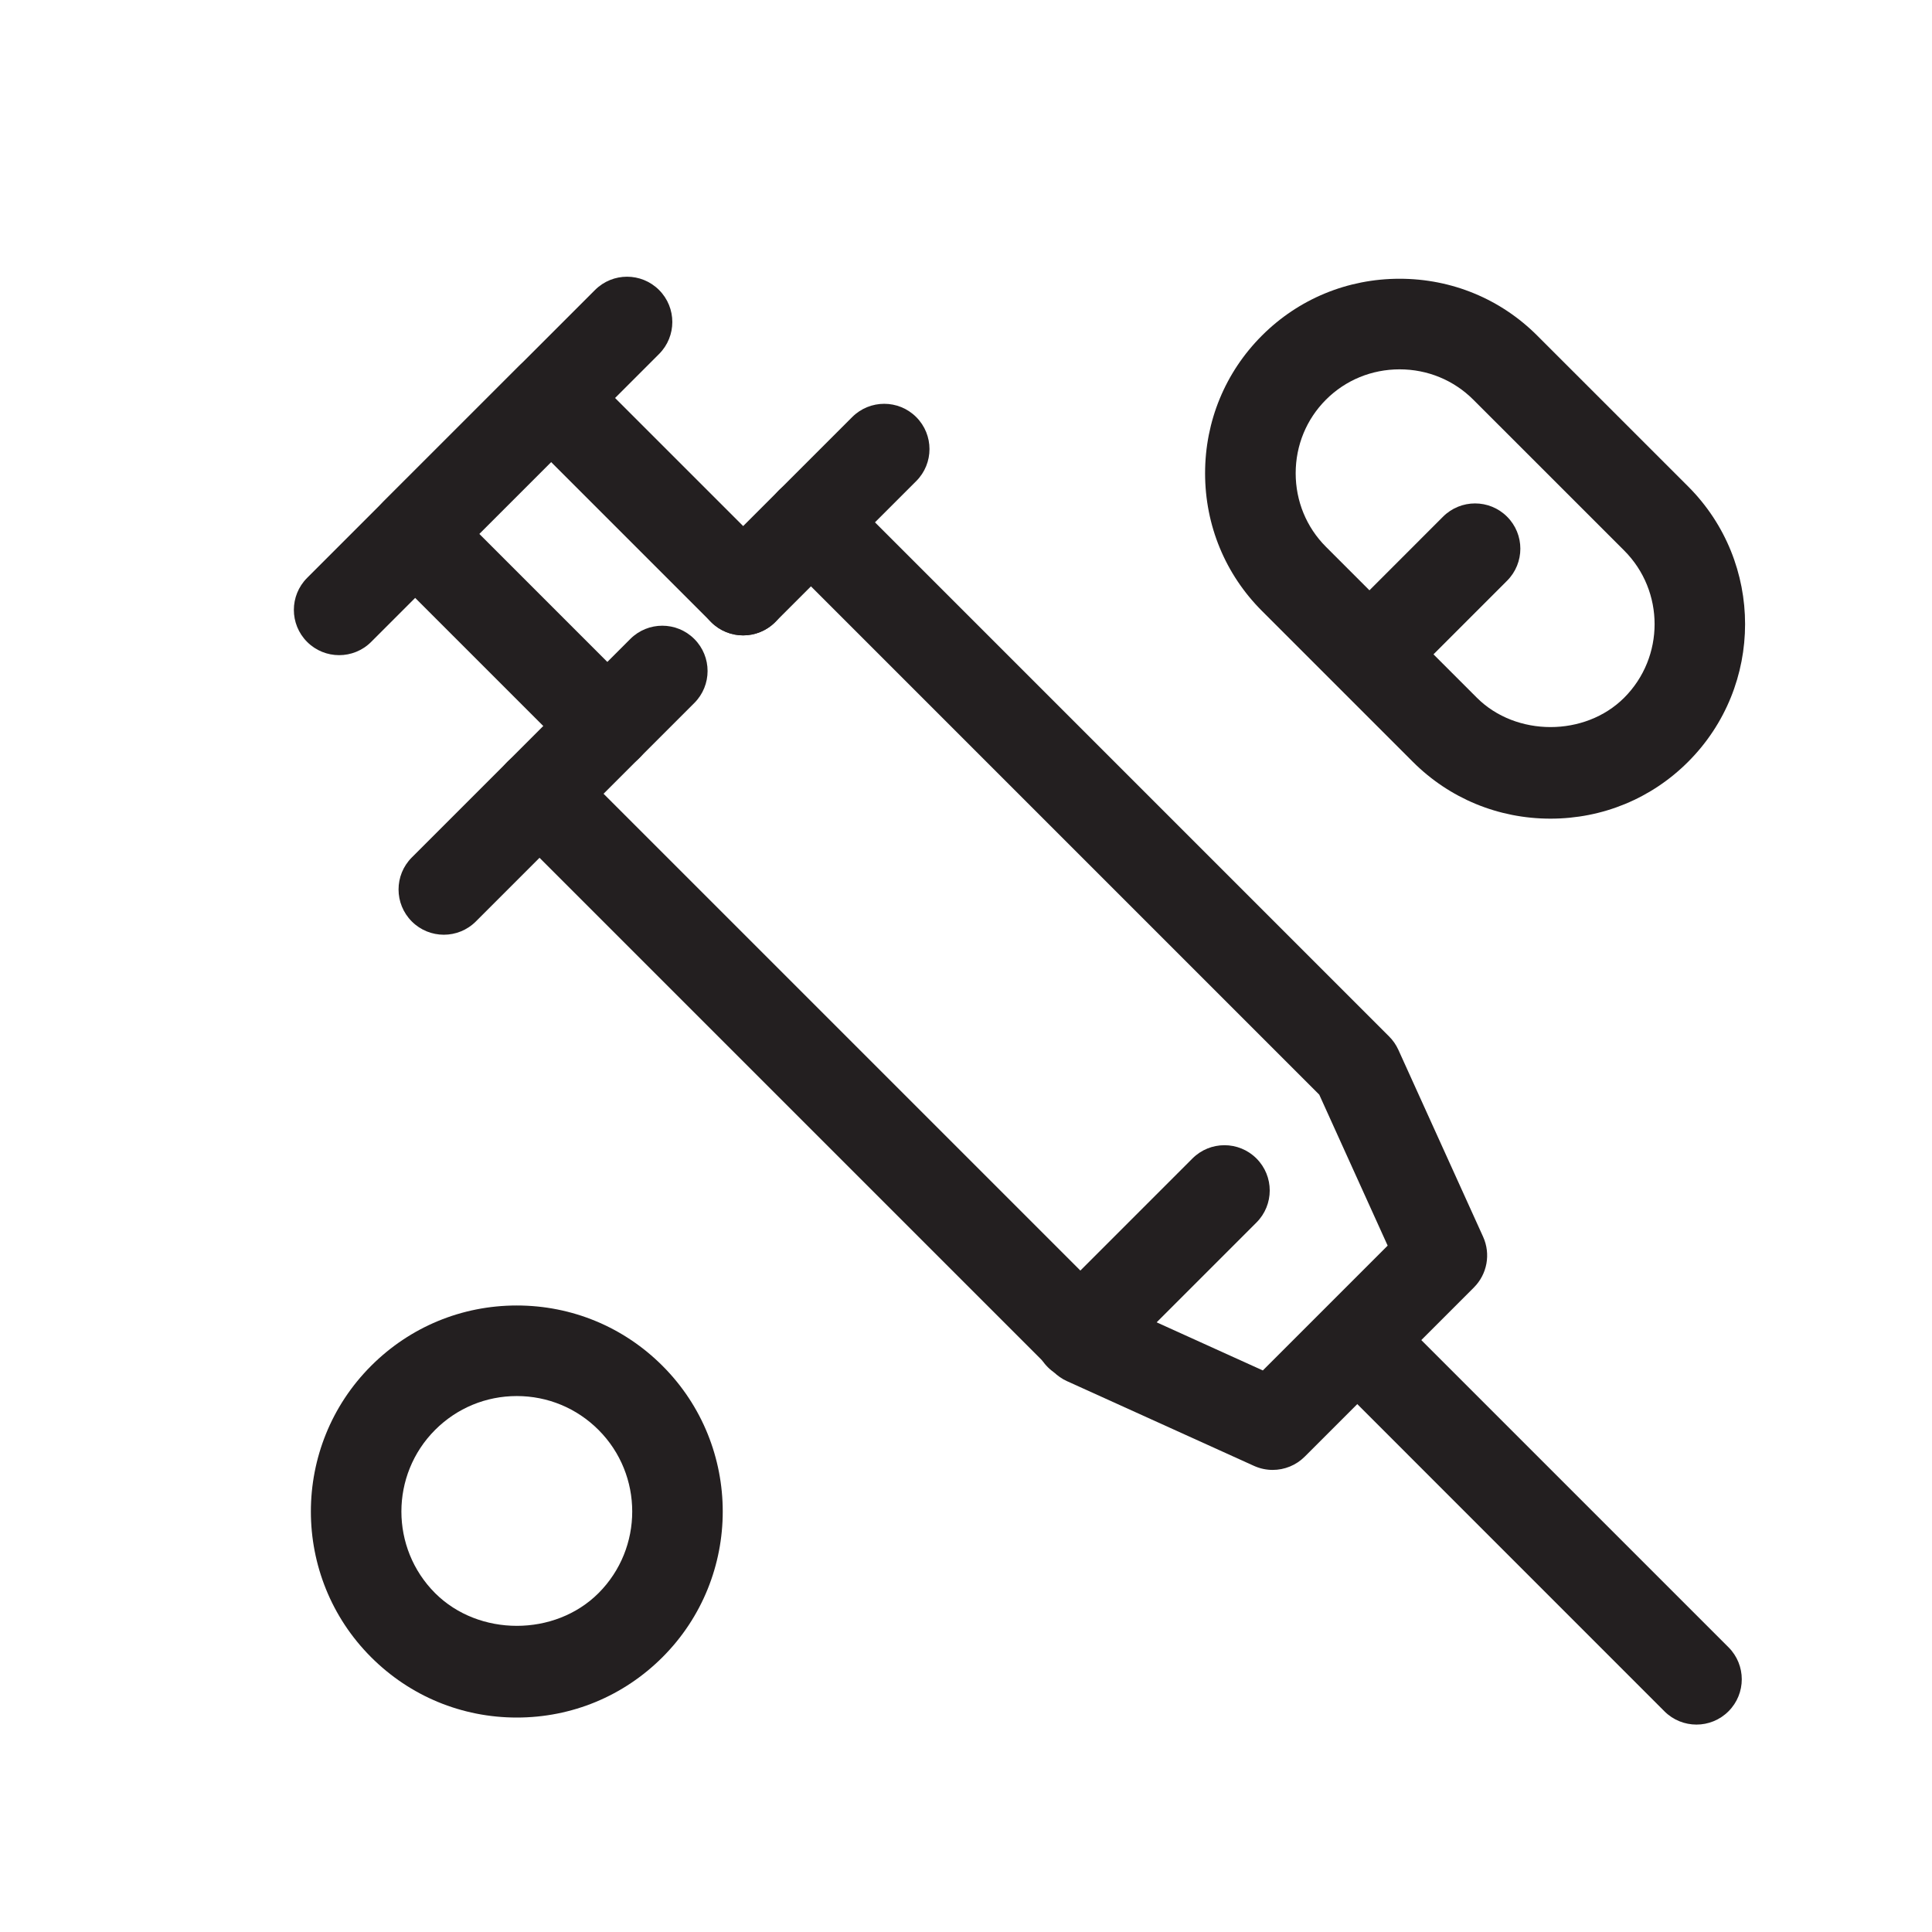
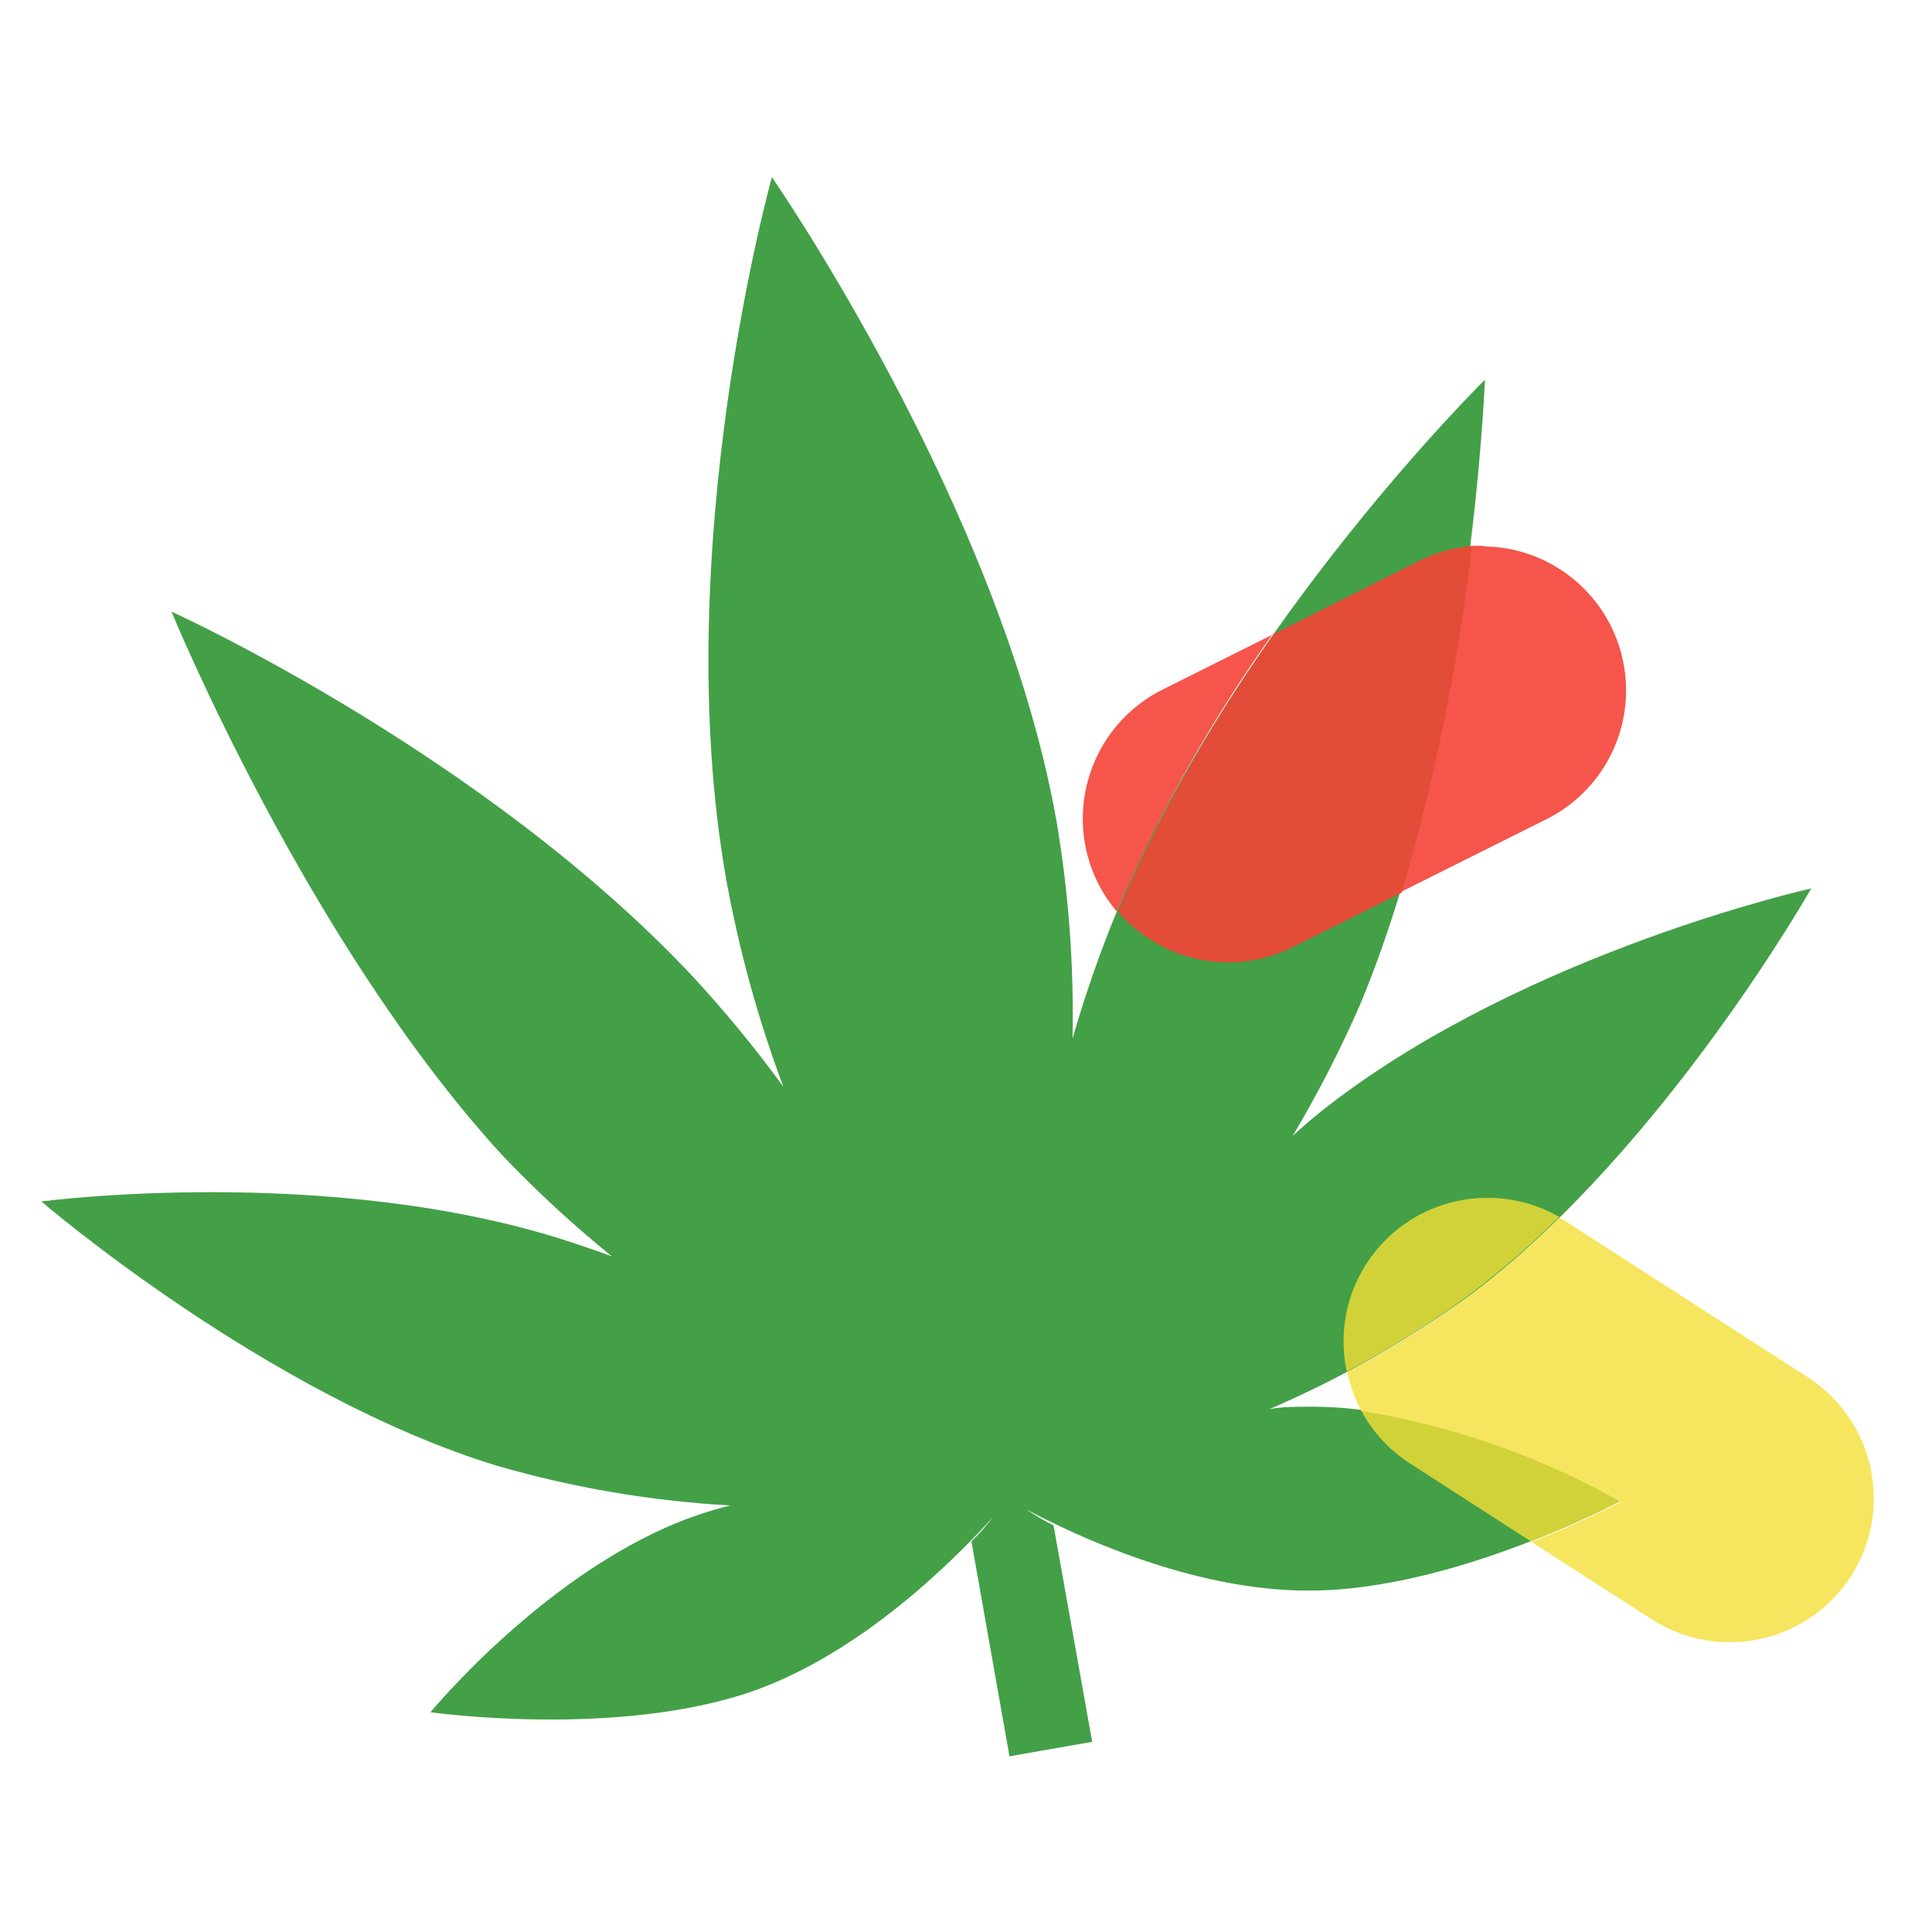
- <svg xmlns="http://www.w3.org/2000/svg" version="1.1" x="0px" y="0px" viewBox="0 0 64 64" style="enable-background:new 0 0 64 64;" xml:space="preserve">
-   <g id="addiction">
-     <g id="XMLID_488_">
-       <g id="XMLID_495_">
-         <path style="fill:#231F20;" d="M42.159,48.693c-0.209,0-0.42-0.044-0.619-0.134l-6.196-2.807     c-0.164-0.074-0.314-0.178-0.441-0.306L16.812,27.355c-0.586-0.586-0.586-1.535,0-2.121s1.535-0.586,2.121,0l17.899,17.898     l5.001,2.266l4.135-4.135l-2.266-5.001L25.803,18.363c-0.586-0.586-0.586-1.535,0-2.121s1.535-0.586,2.121,0l18.092,18.092     c0.128,0.128,0.231,0.277,0.306,0.441l2.808,6.195c0.258,0.569,0.136,1.238-0.306,1.68l-5.604,5.604     C42.933,48.541,42.549,48.693,42.159,48.693z" />
-       </g>
-       <g id="XMLID_494_">
-         <path style="fill:#231F20;" d="M20.118,25.549c-0.384,0-0.768-0.146-1.061-0.439l-6.364-6.364     c-0.281-0.281-0.439-0.663-0.439-1.061s0.158-0.779,0.439-1.061l4.501-4.5c0.586-0.586,1.535-0.586,2.121,0l6.364,6.363     c0.586,0.586,0.586,1.535,0,2.121s-1.535,0.586-2.121,0l-5.303-5.303l-2.379,2.379l5.303,5.304c0.586,0.586,0.586,1.535,0,2.121     C20.885,25.402,20.502,25.549,20.118,25.549z" />
-       </g>
-       <g id="XMLID_492_">
-         <path style="fill:#231F20;" d="M56.198,57.129c-0.384,0-0.768-0.146-1.061-0.439L44.435,45.986c-0.586-0.586-0.586-1.535,0-2.121     s1.535-0.586,2.121,0l10.703,10.703c0.586,0.586,0.586,1.535,0,2.121C56.966,56.982,56.582,57.129,56.198,57.129z" />
-       </g>
-       <g id="XMLID_491_">
-         <path style="fill:#231F20;" d="M11.235,21.703c-0.384,0-0.768-0.146-1.061-0.439c-0.586-0.586-0.586-1.535,0-2.121l9.537-9.537     c0.586-0.586,1.535-0.586,2.121,0s0.586,1.535,0,2.121l-9.537,9.537C12.003,21.556,11.619,21.703,11.235,21.703z" />
-       </g>
-       <g id="XMLID_490_">
-         <path style="fill:#231F20;" d="M14.703,30.964c-0.384,0-0.768-0.146-1.061-0.439c-0.586-0.586-0.586-1.535,0-2.121l7.237-7.237     c0.586-0.586,1.535-0.586,2.121,0s0.586,1.535,0,2.121l-7.237,7.237C15.47,30.817,15.087,30.964,14.703,30.964z" />
-       </g>
-       <g id="XMLID_489_">
-         <path style="fill:#231F20;" d="M35.77,45.728c-0.384,0-0.768-0.146-1.061-0.439c-0.586-0.586-0.586-1.535,0-2.121l4.792-4.792     c0.586-0.586,1.535-0.586,2.121,0s0.586,1.535,0,2.121l-4.792,4.792C36.538,45.582,36.154,45.728,35.77,45.728z" />
-       </g>
-     </g>
-     <g id="XMLID_486_">
-       <g id="XMLID_487_">
-         <path style="fill:#231F20;" d="M17.12,56.896c-1.823,0-3.537-0.71-4.826-1.999c-2.661-2.661-2.661-6.991,0-9.652     c1.289-1.289,3.003-1.999,4.826-1.999c1.823,0,3.537,0.71,4.826,1.999c2.661,2.661,2.661,6.991,0,9.652     C20.656,56.186,18.943,56.896,17.12,56.896z M17.12,46.246c-1.022,0-1.982,0.398-2.705,1.12c-1.491,1.491-1.491,3.919,0,5.41     c1.445,1.442,3.964,1.444,5.41,0c1.491-1.491,1.491-3.919,0-5.41C19.102,46.644,18.141,46.246,17.12,46.246z" />
-       </g>
-     </g>
-     <g id="XMLID_482_">
-       <g id="XMLID_484_">
-         <path style="fill:#231F20;" d="M51.362,27.119c-1.727,0-3.346-0.669-4.56-1.883l-4.999-4.999     c-1.214-1.214-1.883-2.834-1.883-4.56c0-1.727,0.669-3.346,1.883-4.56s2.833-1.883,4.56-1.883s3.346,0.669,4.56,1.883     l4.999,4.998c2.515,2.515,2.515,6.605,0,9.12C54.708,26.45,53.089,27.119,51.362,27.119z M46.364,12.235     c-0.925,0-1.791,0.356-2.439,1.004c-0.647,0.647-1.004,1.514-1.004,2.438s0.357,1.791,1.004,2.438l4.999,4.999     c1.296,1.295,3.582,1.295,4.878,0c1.345-1.345,1.345-3.533,0-4.878l-4.999-4.998C48.155,12.592,47.289,12.235,46.364,12.235z" />
-       </g>
-       <g id="XMLID_483_">
-         <path style="fill:#231F20;" d="M45.681,22.859c-0.384,0-0.768-0.146-1.061-0.439c-0.586-0.585-0.586-1.535,0-2.121l3.182-3.183     c0.586-0.586,1.536-0.586,2.122,0c0.586,0.585,0.586,1.535,0,2.121l-3.182,3.183C46.449,22.713,46.065,22.859,45.681,22.859z" />
-       </g>
-     </g>
-     <g id="XMLID_481_">
-       <path style="fill:#231F20;" d="M24.618,21.048c-0.384,0-0.768-0.146-1.061-0.439c-0.586-0.586-0.586-1.535,0-2.121l4.673-4.672    c0.586-0.586,1.536-0.586,2.121,0c0.586,0.586,0.586,1.535,0,2.121l-4.673,4.672C25.386,20.901,25.002,21.048,24.618,21.048z" />
-     </g>
-   </g>
-   <g id="Layer_1">
- </g>
+ <svg xmlns="http://www.w3.org/2000/svg" id="Layer_1" data-name="Layer 1" viewBox="0 0 64 64">
+   <rect x="0.05" width="64" height="64" style="fill:none" />
+   <path d="M60,29.43s-9.37,2.08-16,7.2c-.4.31-.79.64-1.18,1a38.6,38.6,0,0,0,2.26-4.41c3.66-8.84,4.11-20.64,4.11-20.64S41.16,20.48,37.16,29.8a40.69,40.69,0,0,0-1.63,4.6A38.62,38.62,0,0,0,35,27.21c-1.84-10.4-9.43-21.34-9.43-21.34S22.12,18.2,24.06,29.15A39.87,39.87,0,0,0,25.95,36a40.3,40.3,0,0,0-3-3.65C16,24.94,5.68,20.26,5.68,20.26s4.48,10.93,10.95,18a38.7,38.7,0,0,0,3.64,3.36c-.47-.18-1-.35-1.44-.5C10.89,38.54,1.37,39.8,1.37,39.8s7.49,6.44,15.11,8.76a34.7,34.7,0,0,0,7.71,1.31c-.4.1-.8.22-1.2.36-4.78,1.69-8.73,6.49-8.73,6.49S20.48,57.6,25,56c3.68-1.32,6.76-4.49,7.89-5.74a7,7,0,0,1-.71.8l1.26,7.12,2.74-.48L34.9,50.53A7.07,7.07,0,0,1,34,50c1.49.8,5.47,2.71,9.38,2.69,4.8,0,10.35-3,10.35-3s-5.36-3.15-10.43-3.09c-.42,0-.84,0-1.25.08a34.68,34.68,0,0,0,6.79-3.88C55.14,38,60,29.43,60,29.43" style="fill:#43a047" />
+   <path d="M51.67,40.33a29.45,29.45,0,0,1-2.88,2.51,30.7,30.7,0,0,1-4.16,2.61,4.82,4.82,0,0,0,.48,1.31,25.79,25.79,0,0,1,8.57,3,30,30,0,0,1-2.95,1.32l4,2.57a4.78,4.78,0,0,0,6.59-1.44,4.78,4.78,0,0,0-1.44-6.59l-8-5.15-.2-.12" style="fill:#f6e55e" />
+   <path d="M45.11,46.76a4.73,4.73,0,0,0,1.6,1.72l4,2.58a30,30,0,0,0,2.95-1.32,25.79,25.79,0,0,0-8.57-3m4.19-7.06a4.76,4.76,0,0,0-4.67,5.75,30.7,30.7,0,0,0,4.16-2.61,29.45,29.45,0,0,0,2.88-2.51,4.73,4.73,0,0,0-2.37-.63" style="fill:#d1d239" />
+   <path d="M42.2,21l-3.7,1.85a4.78,4.78,0,0,0-2.13,6.4,4.73,4.73,0,0,0,.63.95l.16-.39a49.48,49.48,0,0,1,5-8.81m7-2.92-.43,0a69.41,69.41,0,0,1-2.33,11.47L51.3,27.1a4.77,4.77,0,0,0-2.15-9" style="fill:#f5554a" />
+   <path d="M48.72,18.09a4.73,4.73,0,0,0-1.69.48L42.2,21a49.48,49.48,0,0,0-5,8.81l-.16.39a4.81,4.81,0,0,0,3.65,1.68,4.73,4.73,0,0,0,2.12-.5l3.62-1.81a69.41,69.41,0,0,0,2.33-11.47" style="fill:#e34c38" />
</svg>
